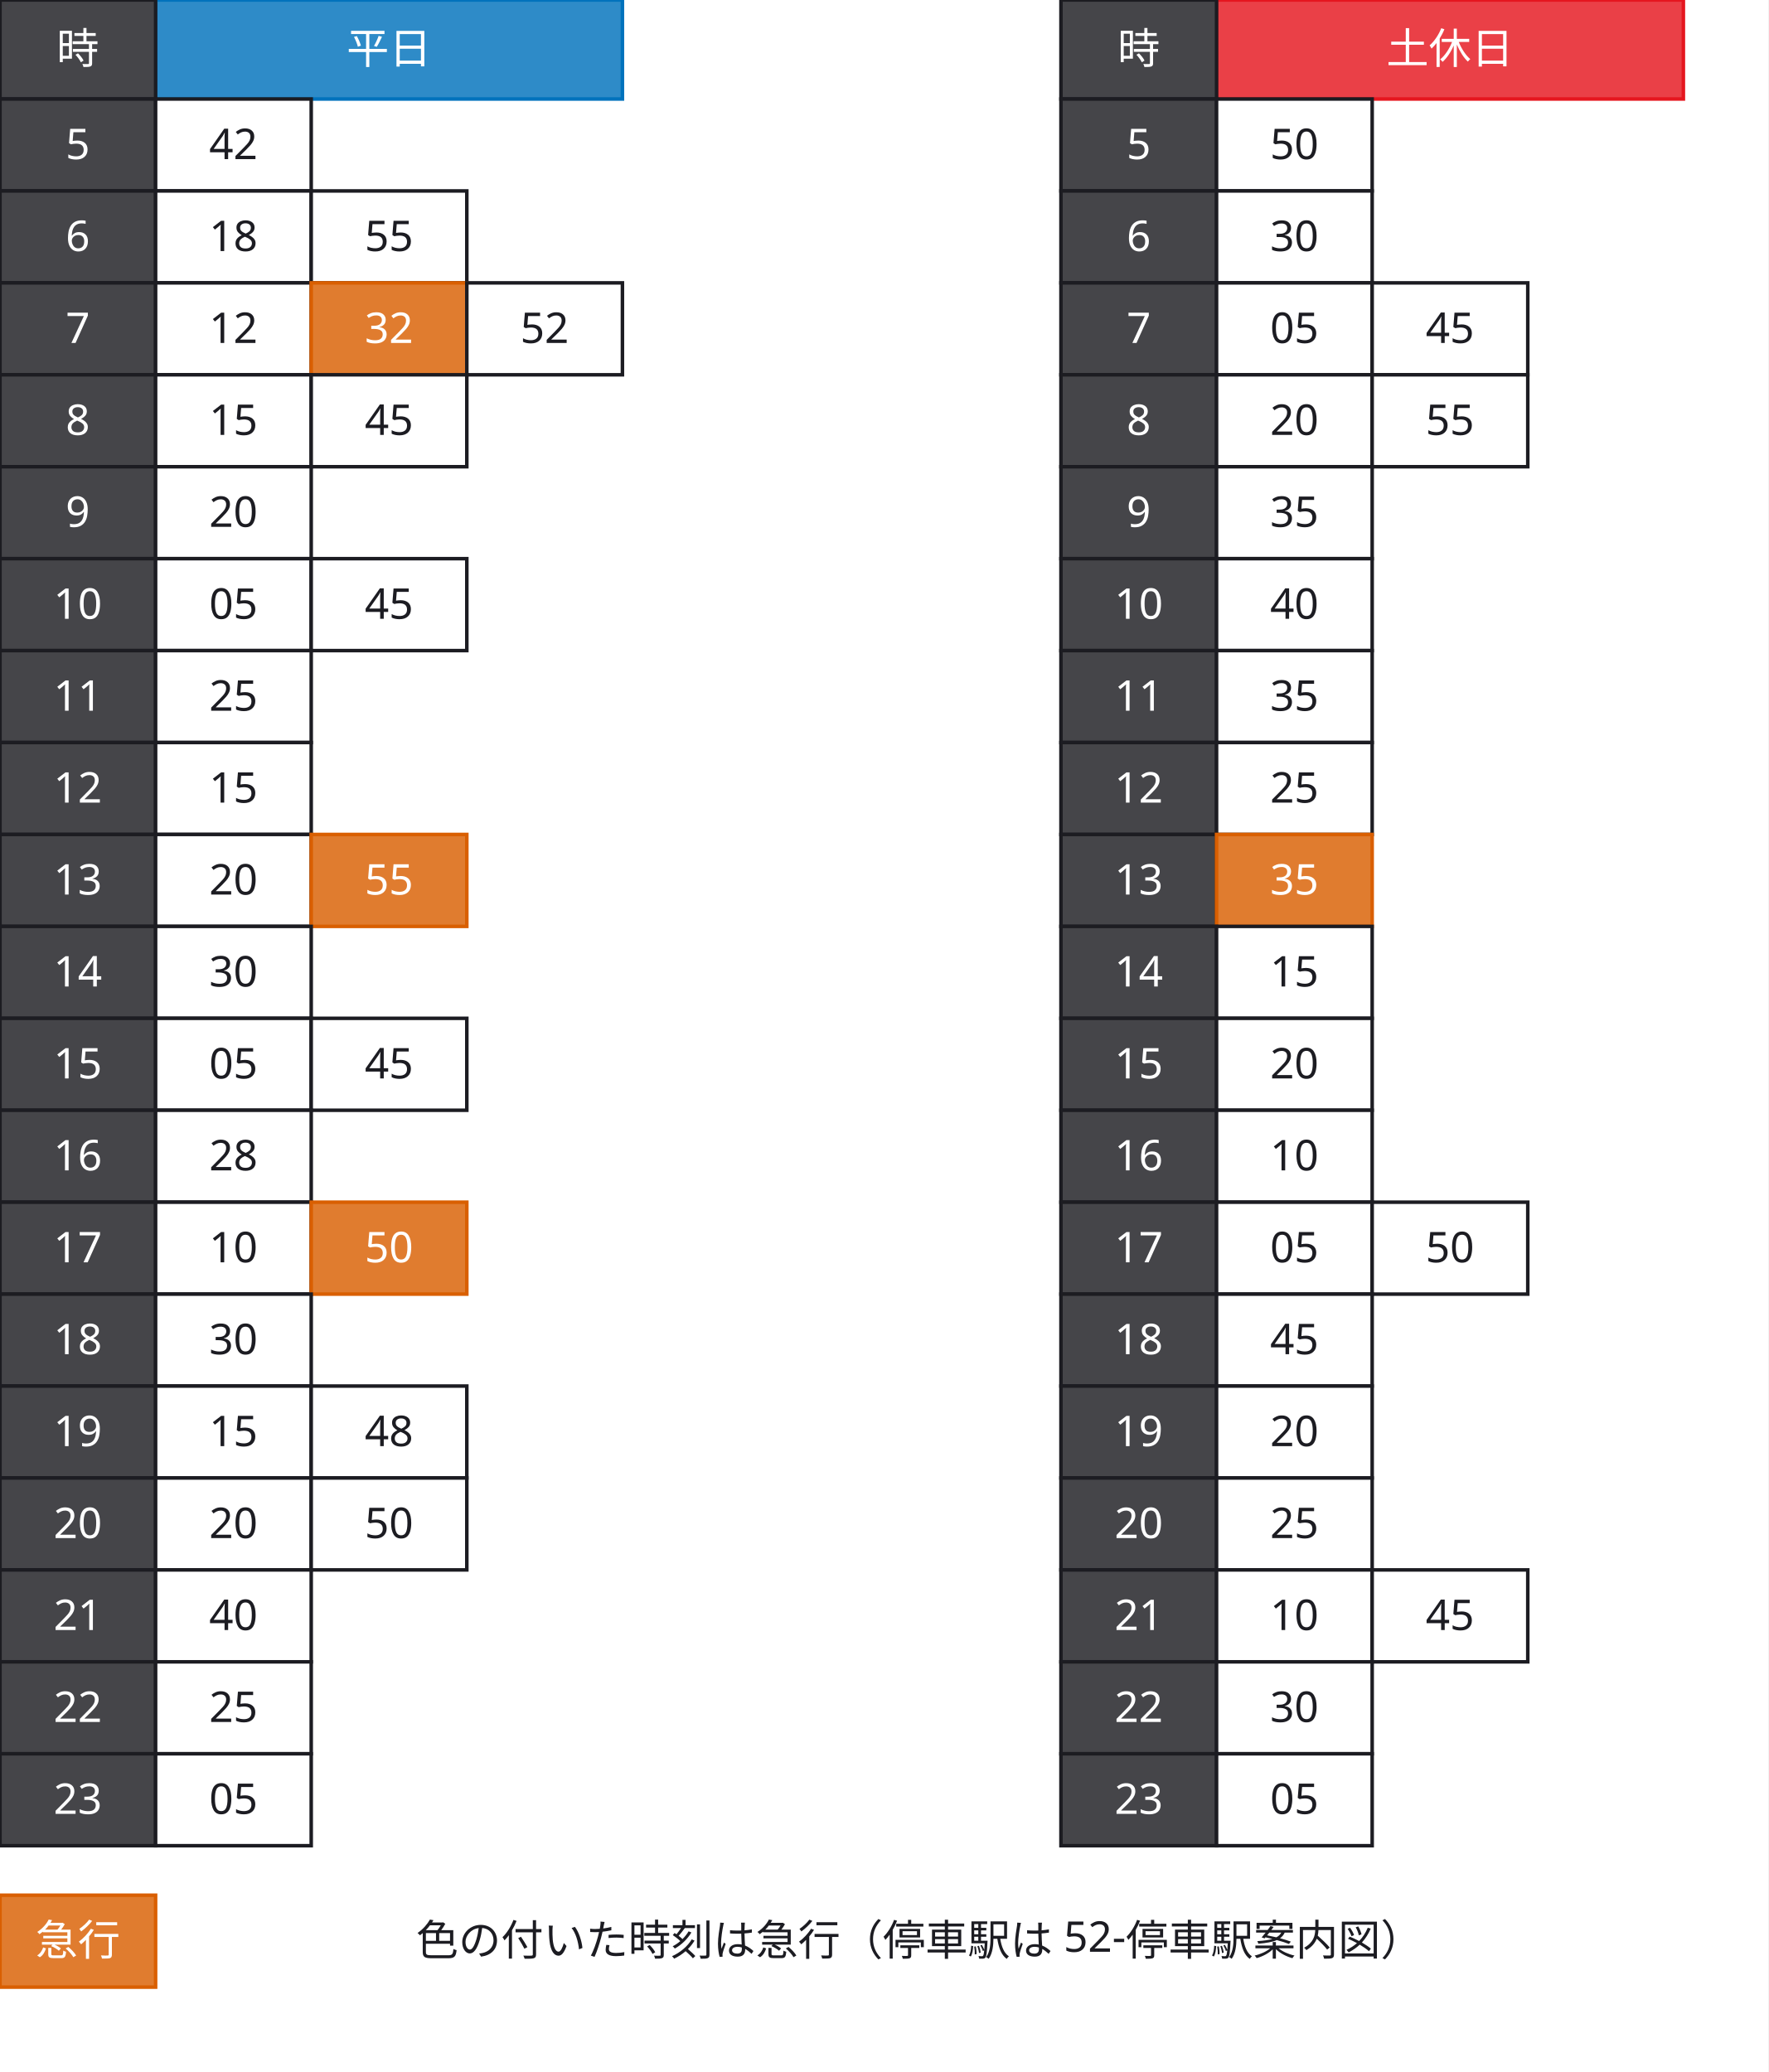
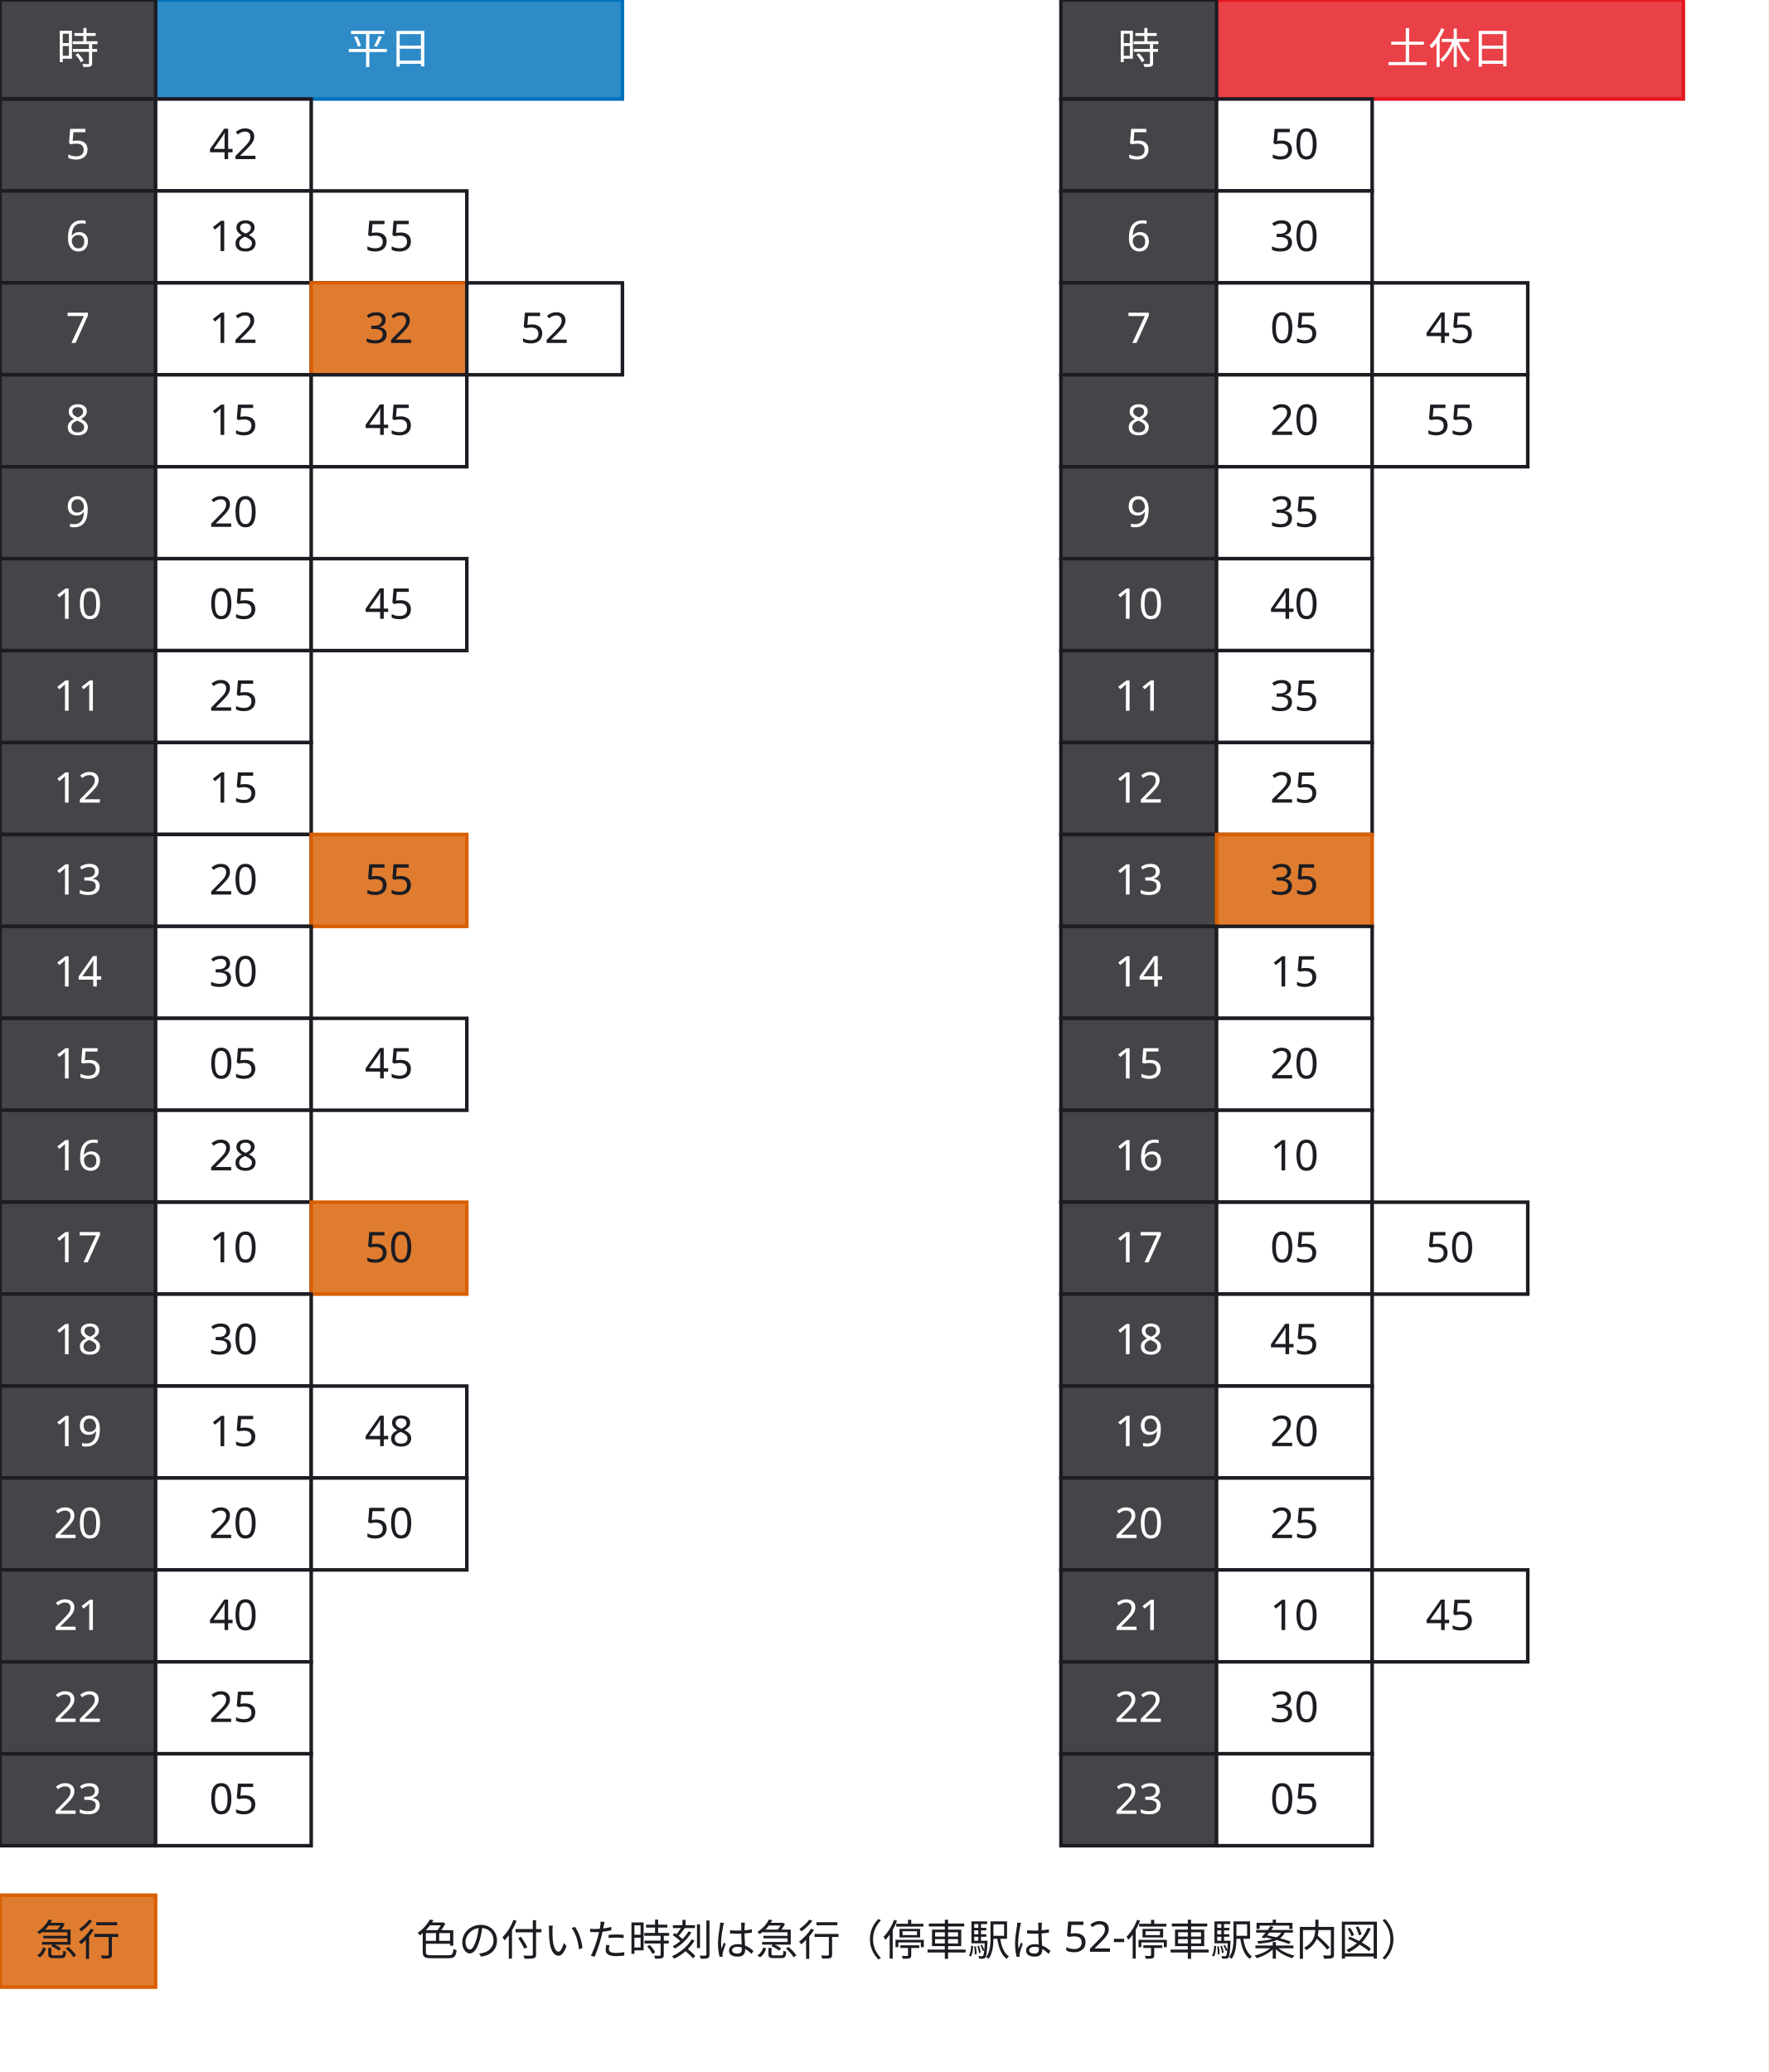
<svg xmlns="http://www.w3.org/2000/svg" width="500" height="586" viewBox="0 0 500 586">
  <defs>
    <marker id="arrow" viewBox="0 0 10 10" refX="9" refY="5" markerWidth="6" markerHeight="6" orient="auto">
      <path d="M 0 0 L 10 5 L 0 10 z" fill="#63636e" />
    </marker>
  </defs>
  <rect data-paper="1" x="0" y="0" width="500" height="586" fill="#ffffff" />
  <g data-node="legend_note" data-pinned="false" data-shape="rect" />
  <g data-node="heijitsu_head" data-pinned="false" data-shape="rect">
    <rect x="44" y="0" width="132" height="28" fill="#ffffff" stroke="#0072bc" stroke-width="1" />
    <rect x="44" y="0" width="132" height="28" fill="#0072bc" fill-opacity="0.82" />
  </g>
  <g data-node="dokyu_head" data-pinned="false" data-shape="rect">
    <rect x="344" y="0" width="132" height="28" fill="#ffffff" stroke="#e5171f" stroke-width="1" />
    <rect x="344" y="0" width="132" height="28" fill="#e5171f" fill-opacity="0.82" />
  </g>
  <g data-node="heijitsu_h" data-pinned="false" data-shape="rect">
    <rect x="0" y="0" width="44" height="28" fill="#ffffff" stroke="#1c1c22" stroke-width="1" />
    <rect x="0" y="0" width="44" height="28" fill="#1c1c22" fill-opacity="0.82" />
  </g>
  <g data-node="dokyu_h" data-pinned="false" data-shape="rect">
    <rect x="300" y="0" width="44" height="28" fill="#ffffff" stroke="#1c1c22" stroke-width="1" />
    <rect x="300" y="0" width="44" height="28" fill="#1c1c22" fill-opacity="0.82" />
  </g>
  <g data-node="heijitsu_05" data-pinned="false" data-shape="rect">
    <rect x="0" y="28" width="44" height="26" fill="#ffffff" stroke="#1c1c22" stroke-width="1" />
    <rect x="0" y="28" width="44" height="26" fill="#1c1c22" fill-opacity="0.82" />
  </g>
  <g data-node="heijitsu_05_42" data-pinned="false" data-shape="rect">
    <rect x="44" y="28" width="44" height="26" fill="#ffffff" stroke="#1c1c22" stroke-width="1" />
  </g>
  <g data-node="heijitsu_06" data-pinned="false" data-shape="rect">
    <rect x="0" y="54" width="44" height="26" fill="#ffffff" stroke="#1c1c22" stroke-width="1" />
    <rect x="0" y="54" width="44" height="26" fill="#1c1c22" fill-opacity="0.82" />
  </g>
  <g data-node="heijitsu_06_18" data-pinned="false" data-shape="rect">
    <rect x="44" y="54" width="44" height="26" fill="#ffffff" stroke="#1c1c22" stroke-width="1" />
  </g>
  <g data-node="heijitsu_06_55" data-pinned="false" data-shape="rect">
    <rect x="88" y="54" width="44" height="26" fill="#ffffff" stroke="#1c1c22" stroke-width="1" />
  </g>
  <g data-node="heijitsu_07" data-pinned="false" data-shape="rect">
    <rect x="0" y="80" width="44" height="26" fill="#ffffff" stroke="#1c1c22" stroke-width="1" />
    <rect x="0" y="80" width="44" height="26" fill="#1c1c22" fill-opacity="0.82" />
  </g>
  <g data-node="heijitsu_07_12" data-pinned="false" data-shape="rect">
    <rect x="44" y="80" width="44" height="26" fill="#ffffff" stroke="#1c1c22" stroke-width="1" />
  </g>
  <g data-node="heijitsu_07_32" data-pinned="false" data-shape="rect">
    <rect x="88" y="80" width="44" height="26" fill="#ffffff" stroke="#d95f02" stroke-width="1" />
    <rect x="88" y="80" width="44" height="26" fill="#d95f02" fill-opacity="0.82" />
  </g>
  <g data-node="heijitsu_07_52" data-pinned="false" data-shape="rect">
    <rect x="132" y="80" width="44" height="26" fill="#ffffff" stroke="#1c1c22" stroke-width="1" />
  </g>
  <g data-node="heijitsu_08" data-pinned="false" data-shape="rect">
    <rect x="0" y="106" width="44" height="26" fill="#ffffff" stroke="#1c1c22" stroke-width="1" />
    <rect x="0" y="106" width="44" height="26" fill="#1c1c22" fill-opacity="0.82" />
  </g>
  <g data-node="heijitsu_08_15" data-pinned="false" data-shape="rect">
    <rect x="44" y="106" width="44" height="26" fill="#ffffff" stroke="#1c1c22" stroke-width="1" />
  </g>
  <g data-node="heijitsu_08_45" data-pinned="false" data-shape="rect">
    <rect x="88" y="106" width="44" height="26" fill="#ffffff" stroke="#1c1c22" stroke-width="1" />
  </g>
  <g data-node="heijitsu_09" data-pinned="false" data-shape="rect">
    <rect x="0" y="132" width="44" height="26" fill="#ffffff" stroke="#1c1c22" stroke-width="1" />
    <rect x="0" y="132" width="44" height="26" fill="#1c1c22" fill-opacity="0.82" />
  </g>
  <g data-node="heijitsu_09_20" data-pinned="false" data-shape="rect">
    <rect x="44" y="132" width="44" height="26" fill="#ffffff" stroke="#1c1c22" stroke-width="1" />
  </g>
  <g data-node="heijitsu_10" data-pinned="false" data-shape="rect">
    <rect x="0" y="158" width="44" height="26" fill="#ffffff" stroke="#1c1c22" stroke-width="1" />
    <rect x="0" y="158" width="44" height="26" fill="#1c1c22" fill-opacity="0.82" />
  </g>
  <g data-node="heijitsu_10_05" data-pinned="false" data-shape="rect">
    <rect x="44" y="158" width="44" height="26" fill="#ffffff" stroke="#1c1c22" stroke-width="1" />
  </g>
  <g data-node="heijitsu_10_45" data-pinned="false" data-shape="rect">
    <rect x="88" y="158" width="44" height="26" fill="#ffffff" stroke="#1c1c22" stroke-width="1" />
  </g>
  <g data-node="heijitsu_11" data-pinned="false" data-shape="rect">
    <rect x="0" y="184" width="44" height="26" fill="#ffffff" stroke="#1c1c22" stroke-width="1" />
    <rect x="0" y="184" width="44" height="26" fill="#1c1c22" fill-opacity="0.82" />
  </g>
  <g data-node="heijitsu_11_25" data-pinned="false" data-shape="rect">
    <rect x="44" y="184" width="44" height="26" fill="#ffffff" stroke="#1c1c22" stroke-width="1" />
  </g>
  <g data-node="heijitsu_12" data-pinned="false" data-shape="rect">
    <rect x="0" y="210" width="44" height="26" fill="#ffffff" stroke="#1c1c22" stroke-width="1" />
    <rect x="0" y="210" width="44" height="26" fill="#1c1c22" fill-opacity="0.82" />
  </g>
  <g data-node="heijitsu_12_15" data-pinned="false" data-shape="rect">
    <rect x="44" y="210" width="44" height="26" fill="#ffffff" stroke="#1c1c22" stroke-width="1" />
  </g>
  <g data-node="heijitsu_13" data-pinned="false" data-shape="rect">
    <rect x="0" y="236" width="44" height="26" fill="#ffffff" stroke="#1c1c22" stroke-width="1" />
    <rect x="0" y="236" width="44" height="26" fill="#1c1c22" fill-opacity="0.82" />
  </g>
  <g data-node="heijitsu_13_20" data-pinned="false" data-shape="rect">
    <rect x="44" y="236" width="44" height="26" fill="#ffffff" stroke="#1c1c22" stroke-width="1" />
  </g>
  <g data-node="heijitsu_13_55" data-pinned="false" data-shape="rect">
    <rect x="88" y="236" width="44" height="26" fill="#ffffff" stroke="#d95f02" stroke-width="1" />
    <rect x="88" y="236" width="44" height="26" fill="#d95f02" fill-opacity="0.82" />
  </g>
  <g data-node="heijitsu_14" data-pinned="false" data-shape="rect">
    <rect x="0" y="262" width="44" height="26" fill="#ffffff" stroke="#1c1c22" stroke-width="1" />
    <rect x="0" y="262" width="44" height="26" fill="#1c1c22" fill-opacity="0.82" />
  </g>
  <g data-node="heijitsu_14_30" data-pinned="false" data-shape="rect">
    <rect x="44" y="262" width="44" height="26" fill="#ffffff" stroke="#1c1c22" stroke-width="1" />
  </g>
  <g data-node="heijitsu_15" data-pinned="false" data-shape="rect">
    <rect x="0" y="288" width="44" height="26" fill="#ffffff" stroke="#1c1c22" stroke-width="1" />
    <rect x="0" y="288" width="44" height="26" fill="#1c1c22" fill-opacity="0.82" />
  </g>
  <g data-node="heijitsu_15_05" data-pinned="false" data-shape="rect">
    <rect x="44" y="288" width="44" height="26" fill="#ffffff" stroke="#1c1c22" stroke-width="1" />
  </g>
  <g data-node="heijitsu_15_45" data-pinned="false" data-shape="rect">
    <rect x="88" y="288" width="44" height="26" fill="#ffffff" stroke="#1c1c22" stroke-width="1" />
  </g>
  <g data-node="heijitsu_16" data-pinned="false" data-shape="rect">
    <rect x="0" y="314" width="44" height="26" fill="#ffffff" stroke="#1c1c22" stroke-width="1" />
    <rect x="0" y="314" width="44" height="26" fill="#1c1c22" fill-opacity="0.82" />
  </g>
  <g data-node="heijitsu_16_28" data-pinned="false" data-shape="rect">
    <rect x="44" y="314" width="44" height="26" fill="#ffffff" stroke="#1c1c22" stroke-width="1" />
  </g>
  <g data-node="heijitsu_17" data-pinned="false" data-shape="rect">
    <rect x="0" y="340" width="44" height="26" fill="#ffffff" stroke="#1c1c22" stroke-width="1" />
    <rect x="0" y="340" width="44" height="26" fill="#1c1c22" fill-opacity="0.82" />
  </g>
  <g data-node="heijitsu_17_10" data-pinned="false" data-shape="rect">
    <rect x="44" y="340" width="44" height="26" fill="#ffffff" stroke="#1c1c22" stroke-width="1" />
  </g>
  <g data-node="heijitsu_17_50" data-pinned="false" data-shape="rect">
    <rect x="88" y="340" width="44" height="26" fill="#ffffff" stroke="#d95f02" stroke-width="1" />
    <rect x="88" y="340" width="44" height="26" fill="#d95f02" fill-opacity="0.82" />
  </g>
  <g data-node="heijitsu_18" data-pinned="false" data-shape="rect">
    <rect x="0" y="366" width="44" height="26" fill="#ffffff" stroke="#1c1c22" stroke-width="1" />
    <rect x="0" y="366" width="44" height="26" fill="#1c1c22" fill-opacity="0.82" />
  </g>
  <g data-node="heijitsu_18_30" data-pinned="false" data-shape="rect">
    <rect x="44" y="366" width="44" height="26" fill="#ffffff" stroke="#1c1c22" stroke-width="1" />
  </g>
  <g data-node="heijitsu_19" data-pinned="false" data-shape="rect">
    <rect x="0" y="392" width="44" height="26" fill="#ffffff" stroke="#1c1c22" stroke-width="1" />
    <rect x="0" y="392" width="44" height="26" fill="#1c1c22" fill-opacity="0.82" />
  </g>
  <g data-node="heijitsu_19_15" data-pinned="false" data-shape="rect">
    <rect x="44" y="392" width="44" height="26" fill="#ffffff" stroke="#1c1c22" stroke-width="1" />
  </g>
  <g data-node="heijitsu_19_48" data-pinned="false" data-shape="rect">
    <rect x="88" y="392" width="44" height="26" fill="#ffffff" stroke="#1c1c22" stroke-width="1" />
  </g>
  <g data-node="heijitsu_20" data-pinned="false" data-shape="rect">
    <rect x="0" y="418" width="44" height="26" fill="#ffffff" stroke="#1c1c22" stroke-width="1" />
    <rect x="0" y="418" width="44" height="26" fill="#1c1c22" fill-opacity="0.82" />
  </g>
  <g data-node="heijitsu_20_20" data-pinned="false" data-shape="rect">
    <rect x="44" y="418" width="44" height="26" fill="#ffffff" stroke="#1c1c22" stroke-width="1" />
  </g>
  <g data-node="heijitsu_20_50" data-pinned="false" data-shape="rect">
    <rect x="88" y="418" width="44" height="26" fill="#ffffff" stroke="#1c1c22" stroke-width="1" />
  </g>
  <g data-node="heijitsu_21" data-pinned="false" data-shape="rect">
    <rect x="0" y="444" width="44" height="26" fill="#ffffff" stroke="#1c1c22" stroke-width="1" />
    <rect x="0" y="444" width="44" height="26" fill="#1c1c22" fill-opacity="0.82" />
  </g>
  <g data-node="heijitsu_21_40" data-pinned="false" data-shape="rect">
    <rect x="44" y="444" width="44" height="26" fill="#ffffff" stroke="#1c1c22" stroke-width="1" />
  </g>
  <g data-node="heijitsu_22" data-pinned="false" data-shape="rect">
    <rect x="0" y="470" width="44" height="26" fill="#ffffff" stroke="#1c1c22" stroke-width="1" />
    <rect x="0" y="470" width="44" height="26" fill="#1c1c22" fill-opacity="0.82" />
  </g>
  <g data-node="heijitsu_22_25" data-pinned="false" data-shape="rect">
    <rect x="44" y="470" width="44" height="26" fill="#ffffff" stroke="#1c1c22" stroke-width="1" />
  </g>
  <g data-node="heijitsu_23" data-pinned="false" data-shape="rect">
    <rect x="0" y="496" width="44" height="26" fill="#ffffff" stroke="#1c1c22" stroke-width="1" />
    <rect x="0" y="496" width="44" height="26" fill="#1c1c22" fill-opacity="0.82" />
  </g>
  <g data-node="heijitsu_23_05" data-pinned="false" data-shape="rect">
    <rect x="44" y="496" width="44" height="26" fill="#ffffff" stroke="#1c1c22" stroke-width="1" />
  </g>
  <g data-node="dokyu_05" data-pinned="false" data-shape="rect">
    <rect x="300" y="28" width="44" height="26" fill="#ffffff" stroke="#1c1c22" stroke-width="1" />
    <rect x="300" y="28" width="44" height="26" fill="#1c1c22" fill-opacity="0.82" />
  </g>
  <g data-node="dokyu_05_50" data-pinned="false" data-shape="rect">
    <rect x="344" y="28" width="44" height="26" fill="#ffffff" stroke="#1c1c22" stroke-width="1" />
  </g>
  <g data-node="dokyu_06" data-pinned="false" data-shape="rect">
    <rect x="300" y="54" width="44" height="26" fill="#ffffff" stroke="#1c1c22" stroke-width="1" />
    <rect x="300" y="54" width="44" height="26" fill="#1c1c22" fill-opacity="0.82" />
  </g>
  <g data-node="dokyu_06_30" data-pinned="false" data-shape="rect">
    <rect x="344" y="54" width="44" height="26" fill="#ffffff" stroke="#1c1c22" stroke-width="1" />
  </g>
  <g data-node="dokyu_07" data-pinned="false" data-shape="rect">
    <rect x="300" y="80" width="44" height="26" fill="#ffffff" stroke="#1c1c22" stroke-width="1" />
    <rect x="300" y="80" width="44" height="26" fill="#1c1c22" fill-opacity="0.82" />
  </g>
  <g data-node="dokyu_07_05" data-pinned="false" data-shape="rect">
    <rect x="344" y="80" width="44" height="26" fill="#ffffff" stroke="#1c1c22" stroke-width="1" />
  </g>
  <g data-node="dokyu_07_45" data-pinned="false" data-shape="rect">
    <rect x="388" y="80" width="44" height="26" fill="#ffffff" stroke="#1c1c22" stroke-width="1" />
  </g>
  <g data-node="dokyu_08" data-pinned="false" data-shape="rect">
    <rect x="300" y="106" width="44" height="26" fill="#ffffff" stroke="#1c1c22" stroke-width="1" />
    <rect x="300" y="106" width="44" height="26" fill="#1c1c22" fill-opacity="0.82" />
  </g>
  <g data-node="dokyu_08_20" data-pinned="false" data-shape="rect">
    <rect x="344" y="106" width="44" height="26" fill="#ffffff" stroke="#1c1c22" stroke-width="1" />
  </g>
  <g data-node="dokyu_08_55" data-pinned="false" data-shape="rect">
    <rect x="388" y="106" width="44" height="26" fill="#ffffff" stroke="#1c1c22" stroke-width="1" />
  </g>
  <g data-node="dokyu_09" data-pinned="false" data-shape="rect">
    <rect x="300" y="132" width="44" height="26" fill="#ffffff" stroke="#1c1c22" stroke-width="1" />
    <rect x="300" y="132" width="44" height="26" fill="#1c1c22" fill-opacity="0.82" />
  </g>
  <g data-node="dokyu_09_35" data-pinned="false" data-shape="rect">
    <rect x="344" y="132" width="44" height="26" fill="#ffffff" stroke="#1c1c22" stroke-width="1" />
  </g>
  <g data-node="dokyu_10" data-pinned="false" data-shape="rect">
    <rect x="300" y="158" width="44" height="26" fill="#ffffff" stroke="#1c1c22" stroke-width="1" />
    <rect x="300" y="158" width="44" height="26" fill="#1c1c22" fill-opacity="0.82" />
  </g>
  <g data-node="dokyu_10_40" data-pinned="false" data-shape="rect">
    <rect x="344" y="158" width="44" height="26" fill="#ffffff" stroke="#1c1c22" stroke-width="1" />
  </g>
  <g data-node="dokyu_11" data-pinned="false" data-shape="rect">
    <rect x="300" y="184" width="44" height="26" fill="#ffffff" stroke="#1c1c22" stroke-width="1" />
    <rect x="300" y="184" width="44" height="26" fill="#1c1c22" fill-opacity="0.82" />
  </g>
  <g data-node="dokyu_11_35" data-pinned="false" data-shape="rect">
    <rect x="344" y="184" width="44" height="26" fill="#ffffff" stroke="#1c1c22" stroke-width="1" />
  </g>
  <g data-node="dokyu_12" data-pinned="false" data-shape="rect">
    <rect x="300" y="210" width="44" height="26" fill="#ffffff" stroke="#1c1c22" stroke-width="1" />
    <rect x="300" y="210" width="44" height="26" fill="#1c1c22" fill-opacity="0.82" />
  </g>
  <g data-node="dokyu_12_25" data-pinned="false" data-shape="rect">
    <rect x="344" y="210" width="44" height="26" fill="#ffffff" stroke="#1c1c22" stroke-width="1" />
  </g>
  <g data-node="dokyu_13" data-pinned="false" data-shape="rect">
    <rect x="300" y="236" width="44" height="26" fill="#ffffff" stroke="#1c1c22" stroke-width="1" />
    <rect x="300" y="236" width="44" height="26" fill="#1c1c22" fill-opacity="0.82" />
  </g>
  <g data-node="dokyu_13_35" data-pinned="false" data-shape="rect">
    <rect x="344" y="236" width="44" height="26" fill="#ffffff" stroke="#d95f02" stroke-width="1" />
    <rect x="344" y="236" width="44" height="26" fill="#d95f02" fill-opacity="0.82" />
  </g>
  <g data-node="dokyu_14" data-pinned="false" data-shape="rect">
    <rect x="300" y="262" width="44" height="26" fill="#ffffff" stroke="#1c1c22" stroke-width="1" />
    <rect x="300" y="262" width="44" height="26" fill="#1c1c22" fill-opacity="0.82" />
  </g>
  <g data-node="dokyu_14_15" data-pinned="false" data-shape="rect">
    <rect x="344" y="262" width="44" height="26" fill="#ffffff" stroke="#1c1c22" stroke-width="1" />
  </g>
  <g data-node="dokyu_15" data-pinned="false" data-shape="rect">
    <rect x="300" y="288" width="44" height="26" fill="#ffffff" stroke="#1c1c22" stroke-width="1" />
    <rect x="300" y="288" width="44" height="26" fill="#1c1c22" fill-opacity="0.82" />
  </g>
  <g data-node="dokyu_15_20" data-pinned="false" data-shape="rect">
    <rect x="344" y="288" width="44" height="26" fill="#ffffff" stroke="#1c1c22" stroke-width="1" />
  </g>
  <g data-node="dokyu_16" data-pinned="false" data-shape="rect">
    <rect x="300" y="314" width="44" height="26" fill="#ffffff" stroke="#1c1c22" stroke-width="1" />
    <rect x="300" y="314" width="44" height="26" fill="#1c1c22" fill-opacity="0.82" />
  </g>
  <g data-node="dokyu_16_10" data-pinned="false" data-shape="rect">
    <rect x="344" y="314" width="44" height="26" fill="#ffffff" stroke="#1c1c22" stroke-width="1" />
  </g>
  <g data-node="dokyu_17" data-pinned="false" data-shape="rect">
    <rect x="300" y="340" width="44" height="26" fill="#ffffff" stroke="#1c1c22" stroke-width="1" />
    <rect x="300" y="340" width="44" height="26" fill="#1c1c22" fill-opacity="0.82" />
  </g>
  <g data-node="dokyu_17_05" data-pinned="false" data-shape="rect">
    <rect x="344" y="340" width="44" height="26" fill="#ffffff" stroke="#1c1c22" stroke-width="1" />
  </g>
  <g data-node="dokyu_17_50" data-pinned="false" data-shape="rect">
    <rect x="388" y="340" width="44" height="26" fill="#ffffff" stroke="#1c1c22" stroke-width="1" />
  </g>
  <g data-node="dokyu_18" data-pinned="false" data-shape="rect">
    <rect x="300" y="366" width="44" height="26" fill="#ffffff" stroke="#1c1c22" stroke-width="1" />
    <rect x="300" y="366" width="44" height="26" fill="#1c1c22" fill-opacity="0.82" />
  </g>
  <g data-node="dokyu_18_45" data-pinned="false" data-shape="rect">
    <rect x="344" y="366" width="44" height="26" fill="#ffffff" stroke="#1c1c22" stroke-width="1" />
  </g>
  <g data-node="dokyu_19" data-pinned="false" data-shape="rect">
    <rect x="300" y="392" width="44" height="26" fill="#ffffff" stroke="#1c1c22" stroke-width="1" />
    <rect x="300" y="392" width="44" height="26" fill="#1c1c22" fill-opacity="0.82" />
  </g>
  <g data-node="dokyu_19_20" data-pinned="false" data-shape="rect">
    <rect x="344" y="392" width="44" height="26" fill="#ffffff" stroke="#1c1c22" stroke-width="1" />
  </g>
  <g data-node="dokyu_20" data-pinned="false" data-shape="rect">
    <rect x="300" y="418" width="44" height="26" fill="#ffffff" stroke="#1c1c22" stroke-width="1" />
    <rect x="300" y="418" width="44" height="26" fill="#1c1c22" fill-opacity="0.82" />
  </g>
  <g data-node="dokyu_20_25" data-pinned="false" data-shape="rect">
    <rect x="344" y="418" width="44" height="26" fill="#ffffff" stroke="#1c1c22" stroke-width="1" />
  </g>
  <g data-node="dokyu_21" data-pinned="false" data-shape="rect">
    <rect x="300" y="444" width="44" height="26" fill="#ffffff" stroke="#1c1c22" stroke-width="1" />
    <rect x="300" y="444" width="44" height="26" fill="#1c1c22" fill-opacity="0.82" />
  </g>
  <g data-node="dokyu_21_10" data-pinned="false" data-shape="rect">
    <rect x="344" y="444" width="44" height="26" fill="#ffffff" stroke="#1c1c22" stroke-width="1" />
  </g>
  <g data-node="dokyu_21_45" data-pinned="false" data-shape="rect">
    <rect x="388" y="444" width="44" height="26" fill="#ffffff" stroke="#1c1c22" stroke-width="1" />
  </g>
  <g data-node="dokyu_22" data-pinned="false" data-shape="rect">
    <rect x="300" y="470" width="44" height="26" fill="#ffffff" stroke="#1c1c22" stroke-width="1" />
    <rect x="300" y="470" width="44" height="26" fill="#1c1c22" fill-opacity="0.82" />
  </g>
  <g data-node="dokyu_22_30" data-pinned="false" data-shape="rect">
    <rect x="344" y="470" width="44" height="26" fill="#ffffff" stroke="#1c1c22" stroke-width="1" />
  </g>
  <g data-node="dokyu_23" data-pinned="false" data-shape="rect">
    <rect x="300" y="496" width="44" height="26" fill="#ffffff" stroke="#1c1c22" stroke-width="1" />
    <rect x="300" y="496" width="44" height="26" fill="#1c1c22" fill-opacity="0.82" />
  </g>
  <g data-node="dokyu_23_05" data-pinned="false" data-shape="rect">
    <rect x="344" y="496" width="44" height="26" fill="#ffffff" stroke="#1c1c22" stroke-width="1" />
  </g>
  <g data-node="legend_mark" data-pinned="false" data-shape="rect">
    <rect x="0" y="536" width="44" height="26" fill="#ffffff" stroke="#d95f02" stroke-width="1" />
    <rect x="0" y="536" width="44" height="26" fill="#d95f02" fill-opacity="0.82" />
  </g>
  <g data-name="legend_note">
    <text x="260" y="553" text-anchor="middle" font-family="sans-serif" font-size="12" fill="#1c1c22">色の付いた時刻は急行（停車駅は 52-停車駅案内図）</text>
  </g>
  <g data-name="heijitsu_head">
    <text x="110" y="18" text-anchor="middle" font-family="sans-serif" font-size="12" fill="#ffffff">平日</text>
  </g>
  <g data-name="dokyu_head">
    <text x="410" y="18" text-anchor="middle" font-family="sans-serif" font-size="12" fill="#ffffff">土休日</text>
  </g>
  <g data-name="heijitsu_h">
    <text x="22" y="18" text-anchor="middle" font-family="sans-serif" font-size="12" fill="#ffffff">時</text>
  </g>
  <g data-name="dokyu_h">
    <text x="322" y="18" text-anchor="middle" font-family="sans-serif" font-size="12" fill="#ffffff">時</text>
  </g>
  <g data-name="heijitsu_05">
    <text x="22" y="45" text-anchor="middle" font-family="sans-serif" font-size="12" fill="#ffffff">5</text>
  </g>
  <g data-name="heijitsu_05_42">
    <text x="66" y="45" text-anchor="middle" font-family="sans-serif" font-size="12" fill="#1c1c22">42</text>
  </g>
  <g data-name="heijitsu_06">
    <text x="22" y="71" text-anchor="middle" font-family="sans-serif" font-size="12" fill="#ffffff">6</text>
  </g>
  <g data-name="heijitsu_06_18">
    <text x="66" y="71" text-anchor="middle" font-family="sans-serif" font-size="12" fill="#1c1c22">18</text>
  </g>
  <g data-name="heijitsu_06_55">
    <text x="110" y="71" text-anchor="middle" font-family="sans-serif" font-size="12" fill="#1c1c22">55</text>
  </g>
  <g data-name="heijitsu_07">
    <text x="22" y="97" text-anchor="middle" font-family="sans-serif" font-size="12" fill="#ffffff">7</text>
  </g>
  <g data-name="heijitsu_07_12">
    <text x="66" y="97" text-anchor="middle" font-family="sans-serif" font-size="12" fill="#1c1c22">12</text>
  </g>
  <g data-name="heijitsu_07_32">
-     <text x="110" y="97" text-anchor="middle" font-family="sans-serif" font-size="12" fill="#ffffff">32</text>
+     <text x="110" y="97" text-anchor="middle" font-family="sans-serif" font-size="12" fill="#1c1c22">32</text>
  </g>
  <g data-name="heijitsu_07_52">
    <text x="154" y="97" text-anchor="middle" font-family="sans-serif" font-size="12" fill="#1c1c22">52</text>
  </g>
  <g data-name="heijitsu_08">
    <text x="22" y="123" text-anchor="middle" font-family="sans-serif" font-size="12" fill="#ffffff">8</text>
  </g>
  <g data-name="heijitsu_08_15">
    <text x="66" y="123" text-anchor="middle" font-family="sans-serif" font-size="12" fill="#1c1c22">15</text>
  </g>
  <g data-name="heijitsu_08_45">
    <text x="110" y="123" text-anchor="middle" font-family="sans-serif" font-size="12" fill="#1c1c22">45</text>
  </g>
  <g data-name="heijitsu_09">
    <text x="22" y="149" text-anchor="middle" font-family="sans-serif" font-size="12" fill="#ffffff">9</text>
  </g>
  <g data-name="heijitsu_09_20">
    <text x="66" y="149" text-anchor="middle" font-family="sans-serif" font-size="12" fill="#1c1c22">20</text>
  </g>
  <g data-name="heijitsu_10">
    <text x="22" y="175" text-anchor="middle" font-family="sans-serif" font-size="12" fill="#ffffff">10</text>
  </g>
  <g data-name="heijitsu_10_05">
    <text x="66" y="175" text-anchor="middle" font-family="sans-serif" font-size="12" fill="#1c1c22">05</text>
  </g>
  <g data-name="heijitsu_10_45">
    <text x="110" y="175" text-anchor="middle" font-family="sans-serif" font-size="12" fill="#1c1c22">45</text>
  </g>
  <g data-name="heijitsu_11">
    <text x="22" y="201" text-anchor="middle" font-family="sans-serif" font-size="12" fill="#ffffff">11</text>
  </g>
  <g data-name="heijitsu_11_25">
    <text x="66" y="201" text-anchor="middle" font-family="sans-serif" font-size="12" fill="#1c1c22">25</text>
  </g>
  <g data-name="heijitsu_12">
    <text x="22" y="227" text-anchor="middle" font-family="sans-serif" font-size="12" fill="#ffffff">12</text>
  </g>
  <g data-name="heijitsu_12_15">
    <text x="66" y="227" text-anchor="middle" font-family="sans-serif" font-size="12" fill="#1c1c22">15</text>
  </g>
  <g data-name="heijitsu_13">
    <text x="22" y="253" text-anchor="middle" font-family="sans-serif" font-size="12" fill="#ffffff">13</text>
  </g>
  <g data-name="heijitsu_13_20">
    <text x="66" y="253" text-anchor="middle" font-family="sans-serif" font-size="12" fill="#1c1c22">20</text>
  </g>
  <g data-name="heijitsu_13_55">
-     <text x="110" y="253" text-anchor="middle" font-family="sans-serif" font-size="12" fill="#ffffff">55</text>
+     <text x="110" y="253" text-anchor="middle" font-family="sans-serif" font-size="12" fill="#1c1c22">55</text>
  </g>
  <g data-name="heijitsu_14">
    <text x="22" y="279" text-anchor="middle" font-family="sans-serif" font-size="12" fill="#ffffff">14</text>
  </g>
  <g data-name="heijitsu_14_30">
    <text x="66" y="279" text-anchor="middle" font-family="sans-serif" font-size="12" fill="#1c1c22">30</text>
  </g>
  <g data-name="heijitsu_15">
    <text x="22" y="305" text-anchor="middle" font-family="sans-serif" font-size="12" fill="#ffffff">15</text>
  </g>
  <g data-name="heijitsu_15_05">
    <text x="66" y="305" text-anchor="middle" font-family="sans-serif" font-size="12" fill="#1c1c22">05</text>
  </g>
  <g data-name="heijitsu_15_45">
    <text x="110" y="305" text-anchor="middle" font-family="sans-serif" font-size="12" fill="#1c1c22">45</text>
  </g>
  <g data-name="heijitsu_16">
    <text x="22" y="331" text-anchor="middle" font-family="sans-serif" font-size="12" fill="#ffffff">16</text>
  </g>
  <g data-name="heijitsu_16_28">
    <text x="66" y="331" text-anchor="middle" font-family="sans-serif" font-size="12" fill="#1c1c22">28</text>
  </g>
  <g data-name="heijitsu_17">
    <text x="22" y="357" text-anchor="middle" font-family="sans-serif" font-size="12" fill="#ffffff">17</text>
  </g>
  <g data-name="heijitsu_17_10">
    <text x="66" y="357" text-anchor="middle" font-family="sans-serif" font-size="12" fill="#1c1c22">10</text>
  </g>
  <g data-name="heijitsu_17_50">
-     <text x="110" y="357" text-anchor="middle" font-family="sans-serif" font-size="12" fill="#ffffff">50</text>
+     <text x="110" y="357" text-anchor="middle" font-family="sans-serif" font-size="12" fill="#1c1c22">50</text>
  </g>
  <g data-name="heijitsu_18">
    <text x="22" y="383" text-anchor="middle" font-family="sans-serif" font-size="12" fill="#ffffff">18</text>
  </g>
  <g data-name="heijitsu_18_30">
    <text x="66" y="383" text-anchor="middle" font-family="sans-serif" font-size="12" fill="#1c1c22">30</text>
  </g>
  <g data-name="heijitsu_19">
    <text x="22" y="409" text-anchor="middle" font-family="sans-serif" font-size="12" fill="#ffffff">19</text>
  </g>
  <g data-name="heijitsu_19_15">
    <text x="66" y="409" text-anchor="middle" font-family="sans-serif" font-size="12" fill="#1c1c22">15</text>
  </g>
  <g data-name="heijitsu_19_48">
    <text x="110" y="409" text-anchor="middle" font-family="sans-serif" font-size="12" fill="#1c1c22">48</text>
  </g>
  <g data-name="heijitsu_20">
    <text x="22" y="435" text-anchor="middle" font-family="sans-serif" font-size="12" fill="#ffffff">20</text>
  </g>
  <g data-name="heijitsu_20_20">
    <text x="66" y="435" text-anchor="middle" font-family="sans-serif" font-size="12" fill="#1c1c22">20</text>
  </g>
  <g data-name="heijitsu_20_50">
    <text x="110" y="435" text-anchor="middle" font-family="sans-serif" font-size="12" fill="#1c1c22">50</text>
  </g>
  <g data-name="heijitsu_21">
    <text x="22" y="461" text-anchor="middle" font-family="sans-serif" font-size="12" fill="#ffffff">21</text>
  </g>
  <g data-name="heijitsu_21_40">
    <text x="66" y="461" text-anchor="middle" font-family="sans-serif" font-size="12" fill="#1c1c22">40</text>
  </g>
  <g data-name="heijitsu_22">
    <text x="22" y="487" text-anchor="middle" font-family="sans-serif" font-size="12" fill="#ffffff">22</text>
  </g>
  <g data-name="heijitsu_22_25">
    <text x="66" y="487" text-anchor="middle" font-family="sans-serif" font-size="12" fill="#1c1c22">25</text>
  </g>
  <g data-name="heijitsu_23">
    <text x="22" y="513" text-anchor="middle" font-family="sans-serif" font-size="12" fill="#ffffff">23</text>
  </g>
  <g data-name="heijitsu_23_05">
    <text x="66" y="513" text-anchor="middle" font-family="sans-serif" font-size="12" fill="#1c1c22">05</text>
  </g>
  <g data-name="dokyu_05">
    <text x="322" y="45" text-anchor="middle" font-family="sans-serif" font-size="12" fill="#ffffff">5</text>
  </g>
  <g data-name="dokyu_05_50">
    <text x="366" y="45" text-anchor="middle" font-family="sans-serif" font-size="12" fill="#1c1c22">50</text>
  </g>
  <g data-name="dokyu_06">
    <text x="322" y="71" text-anchor="middle" font-family="sans-serif" font-size="12" fill="#ffffff">6</text>
  </g>
  <g data-name="dokyu_06_30">
    <text x="366" y="71" text-anchor="middle" font-family="sans-serif" font-size="12" fill="#1c1c22">30</text>
  </g>
  <g data-name="dokyu_07">
    <text x="322" y="97" text-anchor="middle" font-family="sans-serif" font-size="12" fill="#ffffff">7</text>
  </g>
  <g data-name="dokyu_07_05">
    <text x="366" y="97" text-anchor="middle" font-family="sans-serif" font-size="12" fill="#1c1c22">05</text>
  </g>
  <g data-name="dokyu_07_45">
    <text x="410" y="97" text-anchor="middle" font-family="sans-serif" font-size="12" fill="#1c1c22">45</text>
  </g>
  <g data-name="dokyu_08">
    <text x="322" y="123" text-anchor="middle" font-family="sans-serif" font-size="12" fill="#ffffff">8</text>
  </g>
  <g data-name="dokyu_08_20">
    <text x="366" y="123" text-anchor="middle" font-family="sans-serif" font-size="12" fill="#1c1c22">20</text>
  </g>
  <g data-name="dokyu_08_55">
    <text x="410" y="123" text-anchor="middle" font-family="sans-serif" font-size="12" fill="#1c1c22">55</text>
  </g>
  <g data-name="dokyu_09">
    <text x="322" y="149" text-anchor="middle" font-family="sans-serif" font-size="12" fill="#ffffff">9</text>
  </g>
  <g data-name="dokyu_09_35">
    <text x="366" y="149" text-anchor="middle" font-family="sans-serif" font-size="12" fill="#1c1c22">35</text>
  </g>
  <g data-name="dokyu_10">
    <text x="322" y="175" text-anchor="middle" font-family="sans-serif" font-size="12" fill="#ffffff">10</text>
  </g>
  <g data-name="dokyu_10_40">
    <text x="366" y="175" text-anchor="middle" font-family="sans-serif" font-size="12" fill="#1c1c22">40</text>
  </g>
  <g data-name="dokyu_11">
    <text x="322" y="201" text-anchor="middle" font-family="sans-serif" font-size="12" fill="#ffffff">11</text>
  </g>
  <g data-name="dokyu_11_35">
    <text x="366" y="201" text-anchor="middle" font-family="sans-serif" font-size="12" fill="#1c1c22">35</text>
  </g>
  <g data-name="dokyu_12">
    <text x="322" y="227" text-anchor="middle" font-family="sans-serif" font-size="12" fill="#ffffff">12</text>
  </g>
  <g data-name="dokyu_12_25">
    <text x="366" y="227" text-anchor="middle" font-family="sans-serif" font-size="12" fill="#1c1c22">25</text>
  </g>
  <g data-name="dokyu_13">
    <text x="322" y="253" text-anchor="middle" font-family="sans-serif" font-size="12" fill="#ffffff">13</text>
  </g>
  <g data-name="dokyu_13_35">
-     <text x="366" y="253" text-anchor="middle" font-family="sans-serif" font-size="12" fill="#ffffff">35</text>
+     <text x="366" y="253" text-anchor="middle" font-family="sans-serif" font-size="12" fill="#1c1c22">35</text>
  </g>
  <g data-name="dokyu_14">
    <text x="322" y="279" text-anchor="middle" font-family="sans-serif" font-size="12" fill="#ffffff">14</text>
  </g>
  <g data-name="dokyu_14_15">
    <text x="366" y="279" text-anchor="middle" font-family="sans-serif" font-size="12" fill="#1c1c22">15</text>
  </g>
  <g data-name="dokyu_15">
    <text x="322" y="305" text-anchor="middle" font-family="sans-serif" font-size="12" fill="#ffffff">15</text>
  </g>
  <g data-name="dokyu_15_20">
    <text x="366" y="305" text-anchor="middle" font-family="sans-serif" font-size="12" fill="#1c1c22">20</text>
  </g>
  <g data-name="dokyu_16">
    <text x="322" y="331" text-anchor="middle" font-family="sans-serif" font-size="12" fill="#ffffff">16</text>
  </g>
  <g data-name="dokyu_16_10">
    <text x="366" y="331" text-anchor="middle" font-family="sans-serif" font-size="12" fill="#1c1c22">10</text>
  </g>
  <g data-name="dokyu_17">
    <text x="322" y="357" text-anchor="middle" font-family="sans-serif" font-size="12" fill="#ffffff">17</text>
  </g>
  <g data-name="dokyu_17_05">
    <text x="366" y="357" text-anchor="middle" font-family="sans-serif" font-size="12" fill="#1c1c22">05</text>
  </g>
  <g data-name="dokyu_17_50">
    <text x="410" y="357" text-anchor="middle" font-family="sans-serif" font-size="12" fill="#1c1c22">50</text>
  </g>
  <g data-name="dokyu_18">
    <text x="322" y="383" text-anchor="middle" font-family="sans-serif" font-size="12" fill="#ffffff">18</text>
  </g>
  <g data-name="dokyu_18_45">
    <text x="366" y="383" text-anchor="middle" font-family="sans-serif" font-size="12" fill="#1c1c22">45</text>
  </g>
  <g data-name="dokyu_19">
    <text x="322" y="409" text-anchor="middle" font-family="sans-serif" font-size="12" fill="#ffffff">19</text>
  </g>
  <g data-name="dokyu_19_20">
    <text x="366" y="409" text-anchor="middle" font-family="sans-serif" font-size="12" fill="#1c1c22">20</text>
  </g>
  <g data-name="dokyu_20">
    <text x="322" y="435" text-anchor="middle" font-family="sans-serif" font-size="12" fill="#ffffff">20</text>
  </g>
  <g data-name="dokyu_20_25">
    <text x="366" y="435" text-anchor="middle" font-family="sans-serif" font-size="12" fill="#1c1c22">25</text>
  </g>
  <g data-name="dokyu_21">
    <text x="322" y="461" text-anchor="middle" font-family="sans-serif" font-size="12" fill="#ffffff">21</text>
  </g>
  <g data-name="dokyu_21_10">
    <text x="366" y="461" text-anchor="middle" font-family="sans-serif" font-size="12" fill="#1c1c22">10</text>
  </g>
  <g data-name="dokyu_21_45">
    <text x="410" y="461" text-anchor="middle" font-family="sans-serif" font-size="12" fill="#1c1c22">45</text>
  </g>
  <g data-name="dokyu_22">
    <text x="322" y="487" text-anchor="middle" font-family="sans-serif" font-size="12" fill="#ffffff">22</text>
  </g>
  <g data-name="dokyu_22_30">
    <text x="366" y="487" text-anchor="middle" font-family="sans-serif" font-size="12" fill="#1c1c22">30</text>
  </g>
  <g data-name="dokyu_23">
    <text x="322" y="513" text-anchor="middle" font-family="sans-serif" font-size="12" fill="#ffffff">23</text>
  </g>
  <g data-name="dokyu_23_05">
    <text x="366" y="513" text-anchor="middle" font-family="sans-serif" font-size="12" fill="#1c1c22">05</text>
  </g>
  <g data-name="legend_mark">
-     <text x="22" y="553" text-anchor="middle" font-family="sans-serif" font-size="12" fill="#ffffff">急行</text>
+     <text x="22" y="553" text-anchor="middle" font-family="sans-serif" font-size="12" fill="#1c1c22">急行</text>
  </g>
</svg>
